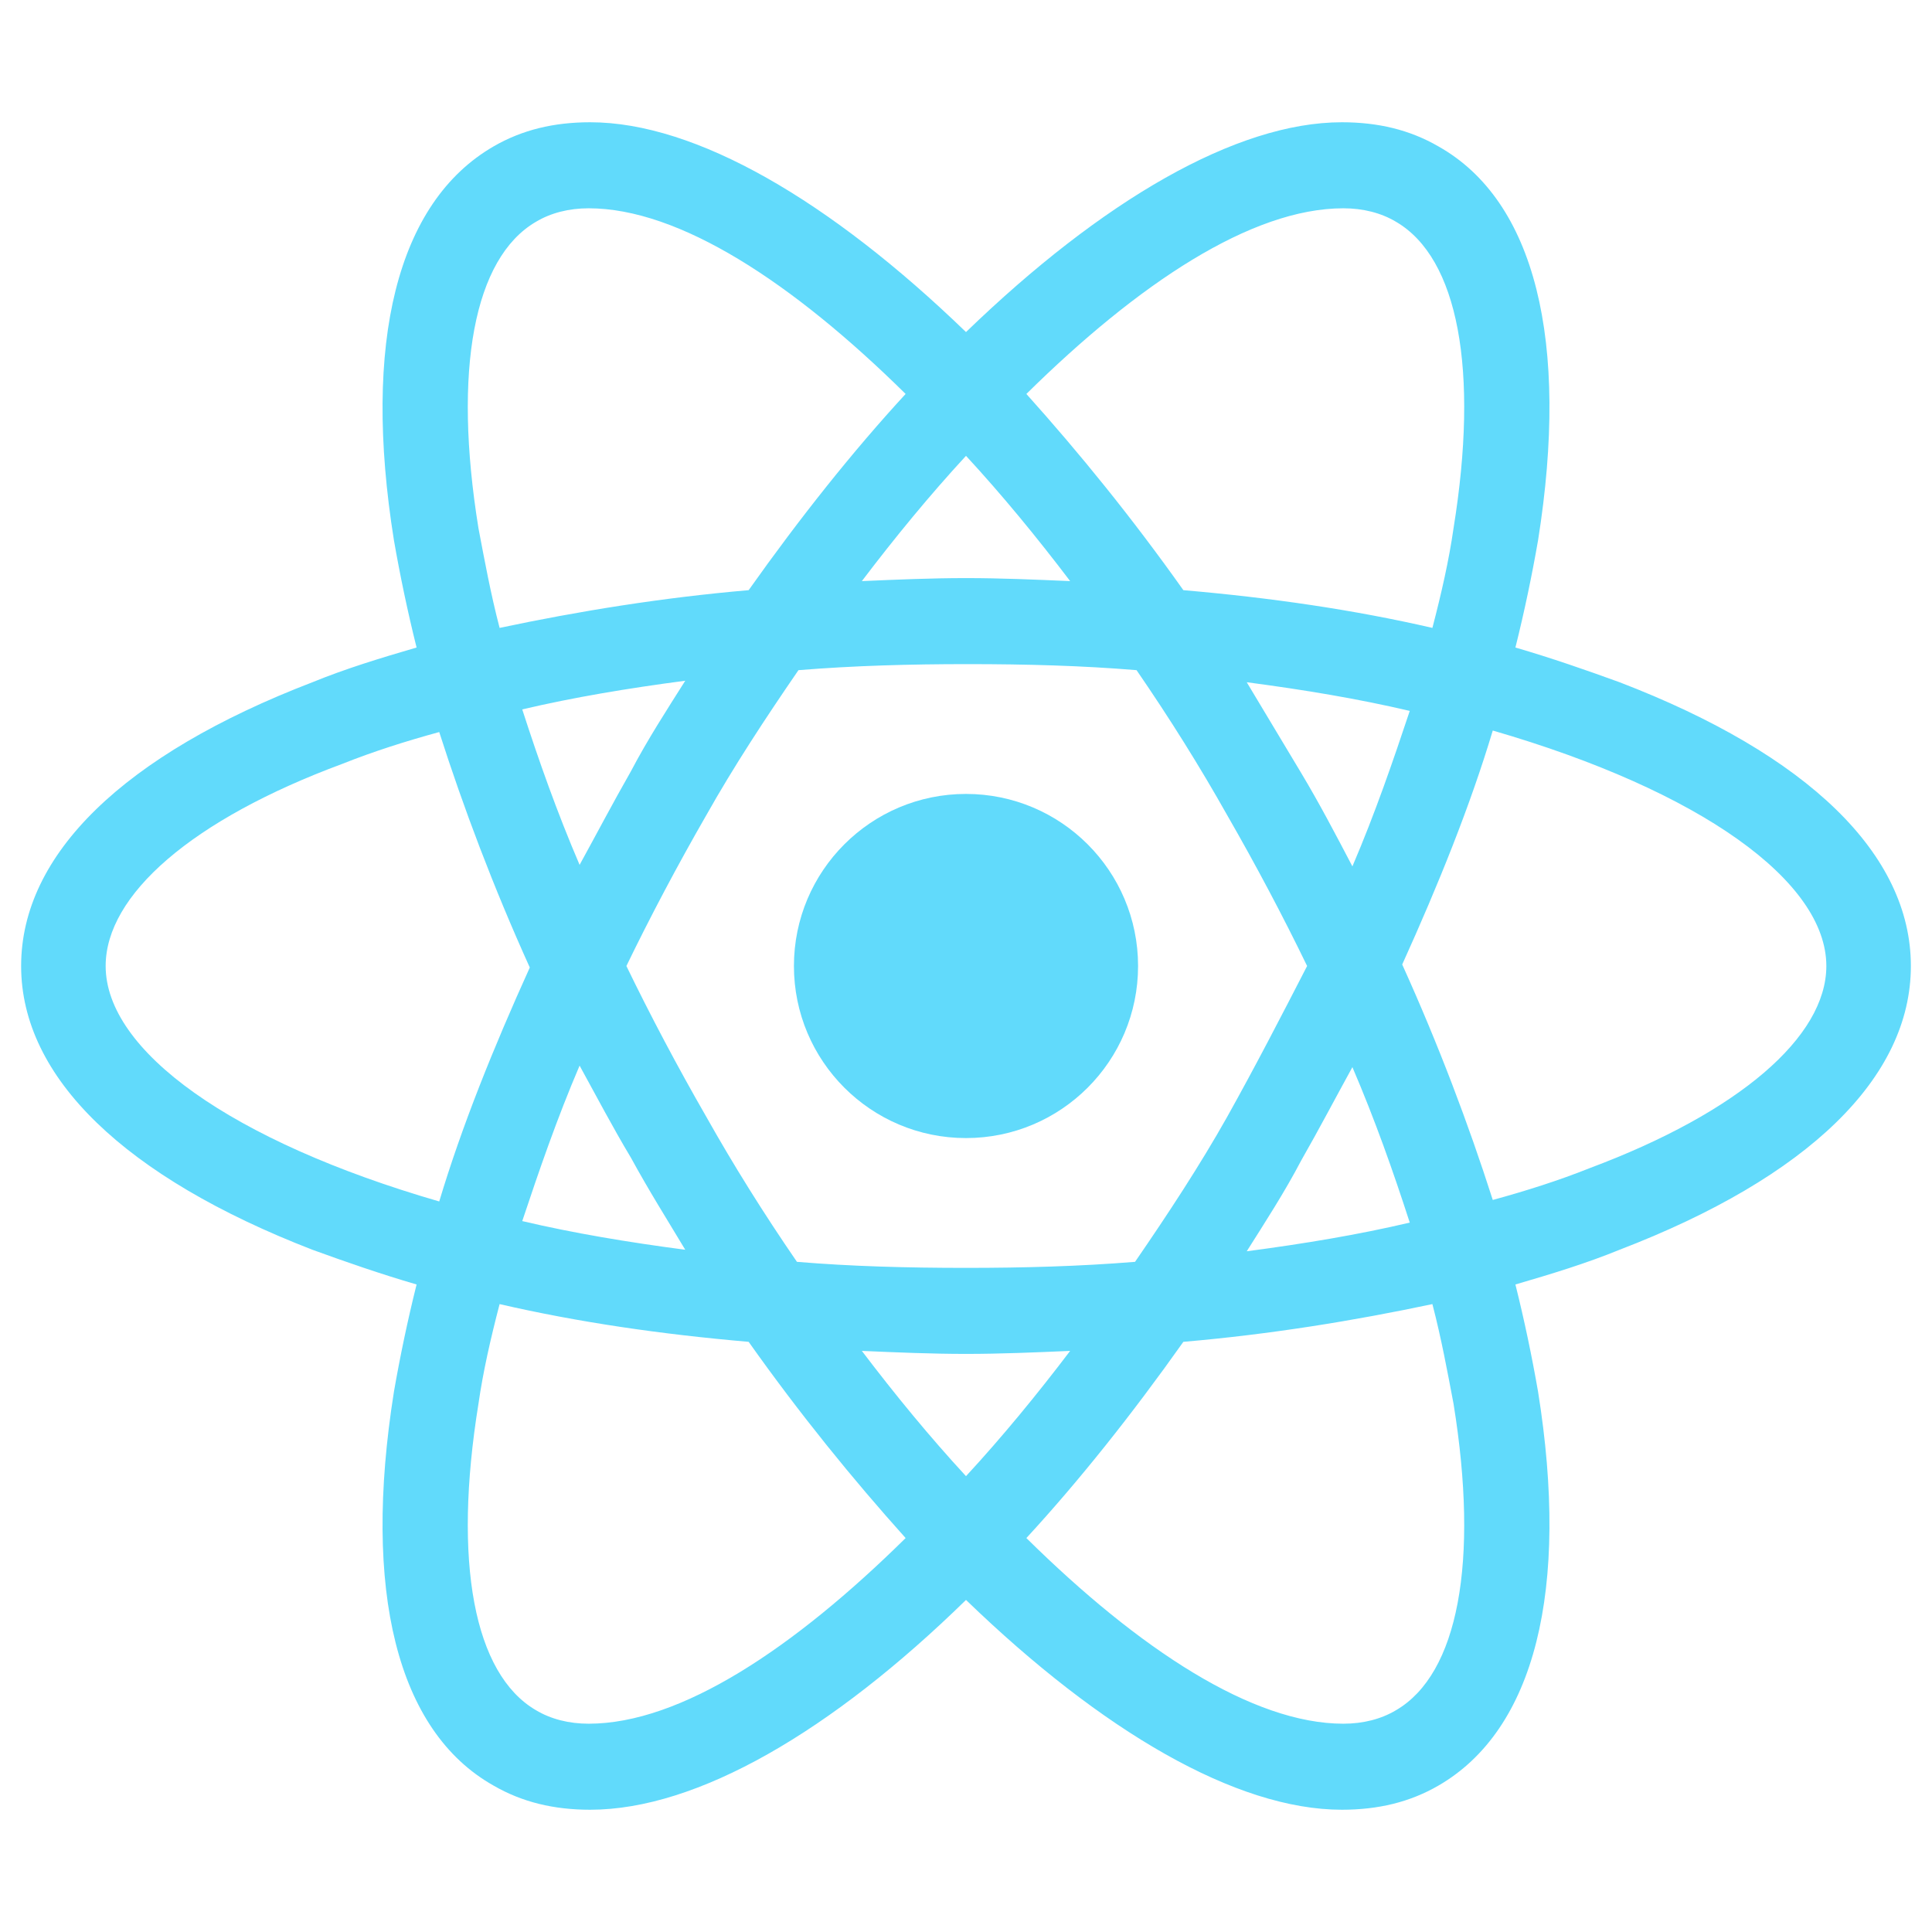
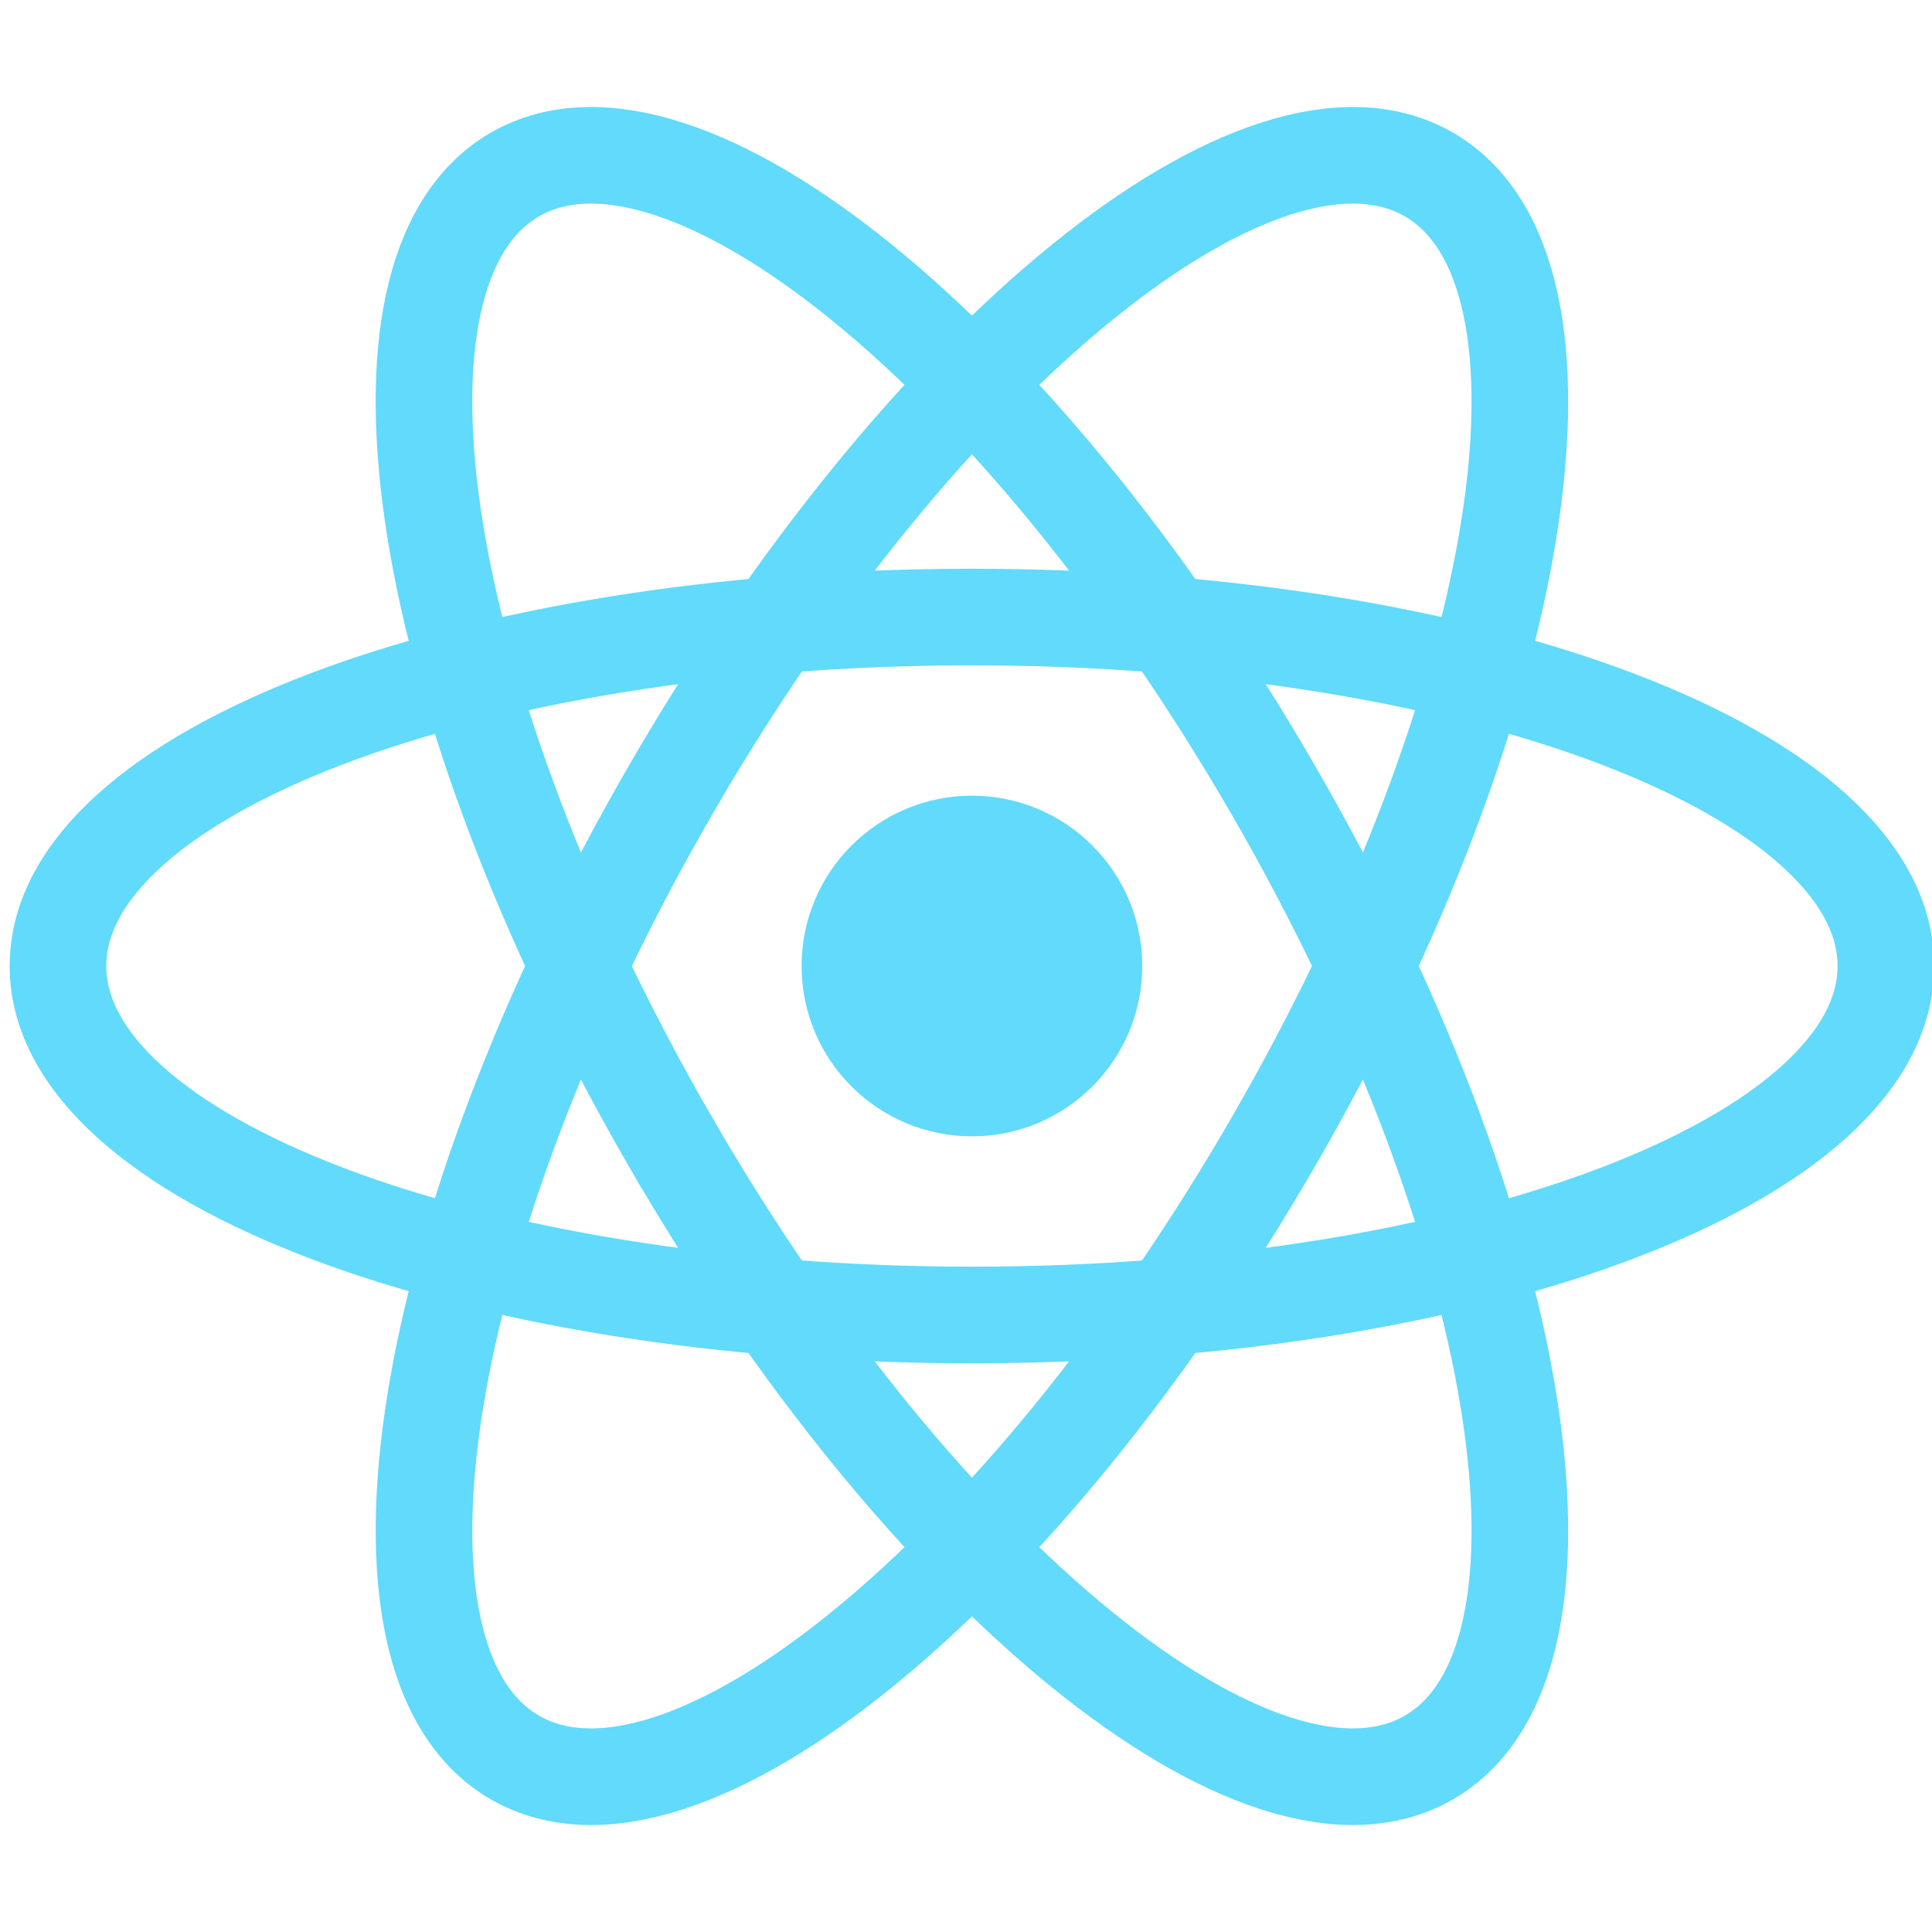
- <svg viewBox="0 0 128 128" width="1em" height="1em">
-   <g fill="#61DAFB">
-     <circle cx="64" cy="64" r="11.4" />
-     <path d="M107.3 45.2c-2.2-.8-4.5-1.6-6.9-2.3.6-2.4 1.1-4.8 1.5-7.1 2.1-13.2-.2-22.5-6.6-26.1-1.9-1.1-4-1.6-6.4-1.6-7 0-15.9 5.2-24.9 13.9-9-8.7-17.9-13.9-24.9-13.9-2.4 0-4.5.5-6.4 1.6-6.4 3.7-8.7 13-6.6 26.1.4 2.3.9 4.7 1.5 7.1-2.4.7-4.7 1.4-6.9 2.3C8.2 50 1.4 56.6 1.4 64s6.9 14 19.3 18.8c2.2.8 4.5 1.6 6.9 2.3-.6 2.4-1.1 4.8-1.5 7.1-2.1 13.2.2 22.5 6.6 26.1 1.9 1.1 4 1.6 6.4 1.6 7.1 0 16-5.2 24.9-13.9 9 8.7 17.9 13.9 24.9 13.9 2.4 0 4.5-.5 6.4-1.6 6.4-3.7 8.7-13 6.6-26.1-.4-2.3-.9-4.7-1.5-7.1 2.4-.7 4.7-1.4 6.9-2.3 12.5-4.8 19.3-11.4 19.3-18.8s-6.8-14-19.3-18.8zM92.5 14.7c4.1 2.4 5.5 9.8 3.8 20.3-.3 2.1-.8 4.3-1.4 6.6-5.2-1.2-10.7-2-16.5-2.5-3.4-4.8-6.9-9.1-10.4-13 7.4-7.3 14.9-12.3 21-12.3 1.3 0 2.5.3 3.5.9zM81.3 74c-1.8 3.2-3.9 6.4-6.1 9.6-3.7.3-7.4.4-11.2.4-3.9 0-7.6-.1-11.2-.4-2.2-3.2-4.2-6.4-6-9.6-1.9-3.3-3.7-6.7-5.3-10 1.6-3.3 3.4-6.7 5.3-10 1.8-3.2 3.9-6.4 6.1-9.6 3.7-.3 7.4-.4 11.2-.4 3.9 0 7.6.1 11.2.4 2.2 3.2 4.2 6.4 6 9.6 1.9 3.3 3.7 6.7 5.3 10-1.7 3.3-3.4 6.6-5.3 10zm8.3-3.3c1.5 3.5 2.7 6.9 3.8 10.3-3.4.8-7 1.4-10.8 1.9 1.2-1.9 2.5-3.9 3.6-6 1.2-2.1 2.3-4.2 3.4-6.2zM64 97.8c-2.4-2.6-4.7-5.4-6.9-8.3 2.3.1 4.6.2 6.9.2 2.3 0 4.6-.1 6.9-.2-2.2 2.9-4.5 5.7-6.9 8.3zm-18.6-15c-3.8-.5-7.4-1.1-10.8-1.9 1.1-3.3 2.3-6.8 3.8-10.3 1.1 2 2.2 4.1 3.4 6.1 1.2 2.2 2.4 4.1 3.6 6.1zm-7-25.5c-1.5-3.5-2.7-6.9-3.8-10.3 3.4-.8 7-1.4 10.8-1.9-1.2 1.9-2.5 3.9-3.6 6-1.2 2.1-2.3 4.2-3.4 6.2zM64 30.2c2.4 2.6 4.7 5.4 6.9 8.3-2.3-.1-4.6-.2-6.9-.2-2.3 0-4.6.1-6.9.2 2.2-2.9 4.5-5.7 6.9-8.3zm22.2 21-3.6-6c3.8.5 7.4 1.1 10.8 1.9-1.1 3.3-2.3 6.8-3.8 10.3-1.1-2.1-2.2-4.2-3.4-6.2zM31.7 35c-1.7-10.5-.3-17.9 3.8-20.3 1-.6 2.2-.9 3.5-.9 6 0 13.5 4.9 21 12.3-3.5 3.8-7 8.2-10.4 13-5.8.5-11.3 1.4-16.5 2.5-.6-2.3-1-4.5-1.4-6.6zM7 64c0-4.7 5.7-9.7 15.7-13.4 2-.8 4.2-1.5 6.4-2.1 1.6 5 3.6 10.3 6 15.6-2.4 5.3-4.5 10.5-6 15.5C15.3 75.6 7 69.6 7 64zm28.5 49.3c-4.1-2.4-5.5-9.8-3.8-20.3.3-2.1.8-4.3 1.4-6.6 5.2 1.2 10.7 2 16.5 2.5 3.4 4.8 6.9 9.1 10.4 13-7.4 7.3-14.9 12.3-21 12.3-1.3 0-2.5-.3-3.5-.9zM96.3 93c1.7 10.5.3 17.9-3.8 20.3-1 .6-2.2.9-3.5.9-6 0-13.5-4.9-21-12.3 3.5-3.8 7-8.2 10.4-13 5.8-.5 11.3-1.4 16.5-2.5.6 2.3 1 4.5 1.4 6.6zm9-15.6c-2 .8-4.2 1.5-6.4 2.1-1.6-5-3.6-10.3-6-15.6 2.4-5.3 4.5-10.5 6-15.5 13.8 4 22.1 10 22.1 15.6 0 4.7-5.8 9.7-15.7 13.4z" />
-   </g>
+ <svg xmlns="http://www.w3.org/2000/svg" fill="none" viewBox="0 0 100 100">
+   <path fill="#61DAFB" d="M50.307 58.817a8.816 8.816 0 1 0 0-17.632 8.816 8.816 0 0 0 0 17.632" />
+   <path stroke="#61DAFB" stroke-width="5" d="M50.307 68.063c26.126 0 47.306-8.087 47.306-18.062s-21.18-18.063-47.306-18.063C24.18 31.938 3 40.025 3 50.001s21.18 18.062 47.307 18.062Z" />
+   <path stroke="#61DAFB" stroke-width="5" d="M34.664 59.032C47.727 81.658 65.321 95.957 73.96 90.969c8.64-4.988 5.053-27.373-8.01-50C52.885 18.343 35.291 4.044 26.652 9.032s-5.052 27.373 8.011 50Z" />
+   <path stroke="#61DAFB" stroke-width="5" d="M34.664 40.97c-13.063 22.626-16.65 45.011-8.01 50 8.638 4.987 26.232-9.312 39.295-31.938 13.064-22.627 16.65-45.012 8.01-50-8.638-4.988-26.232 9.31-39.295 31.937Z" />
</svg>
